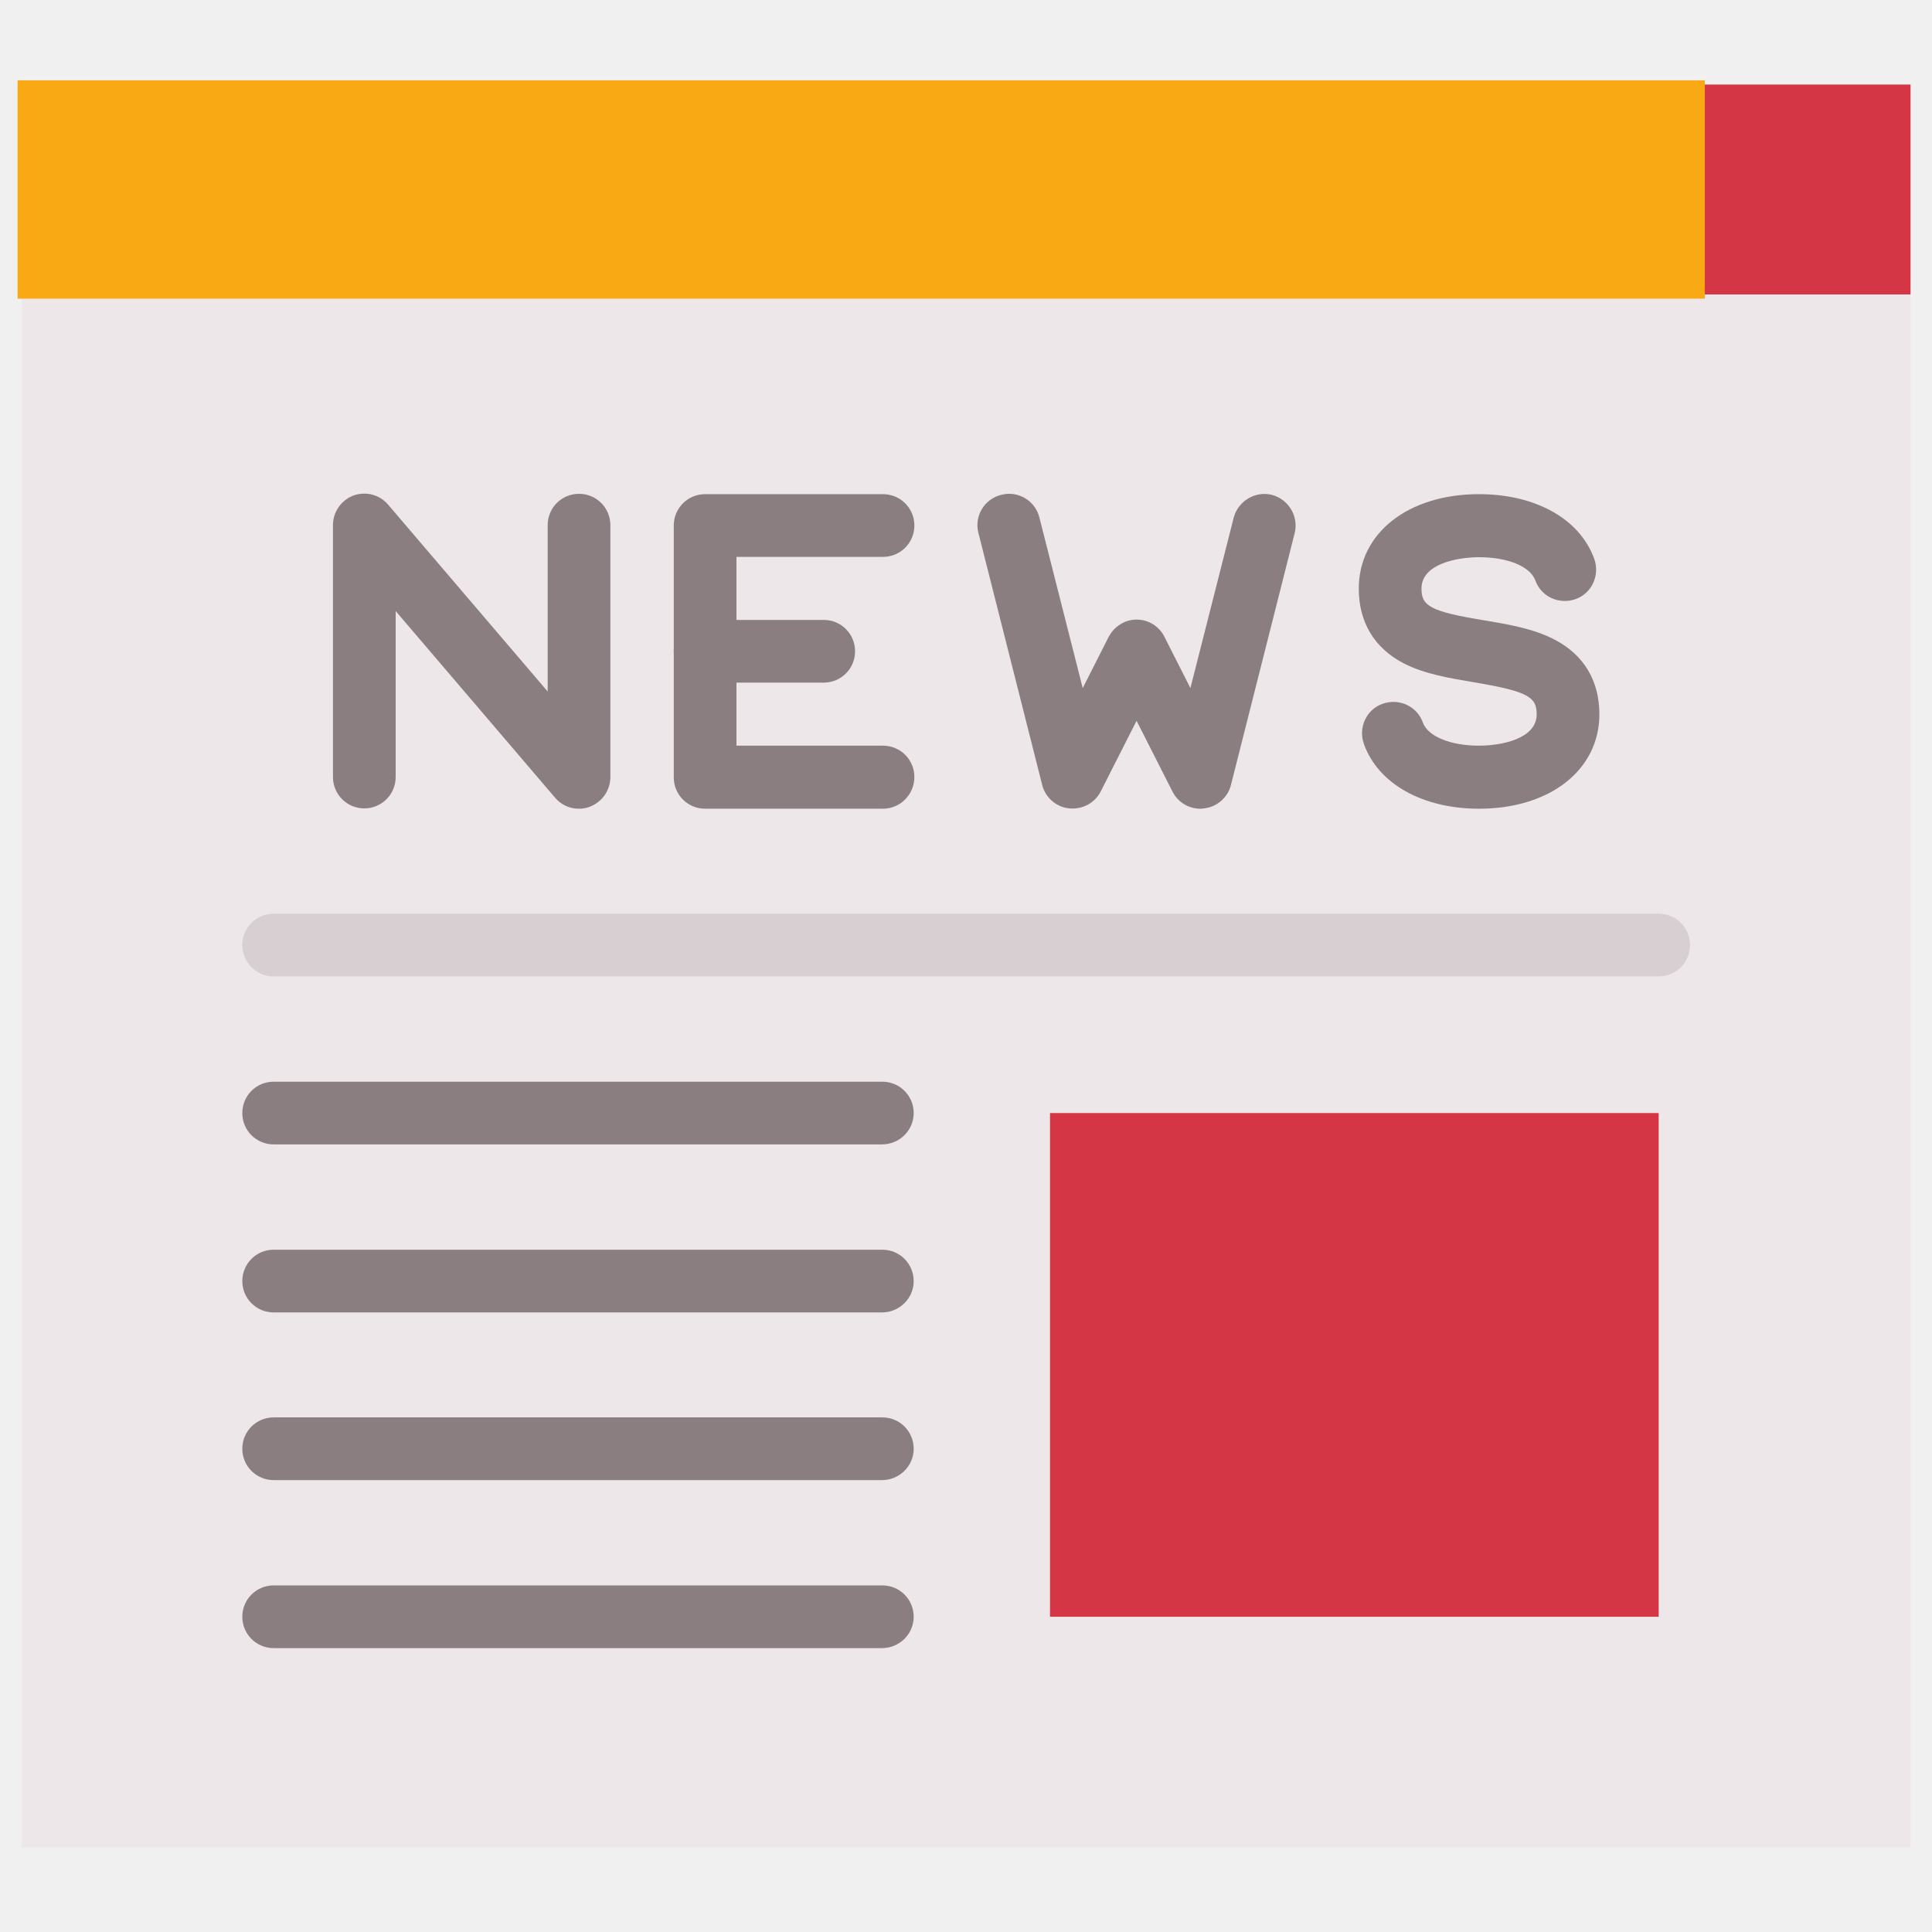
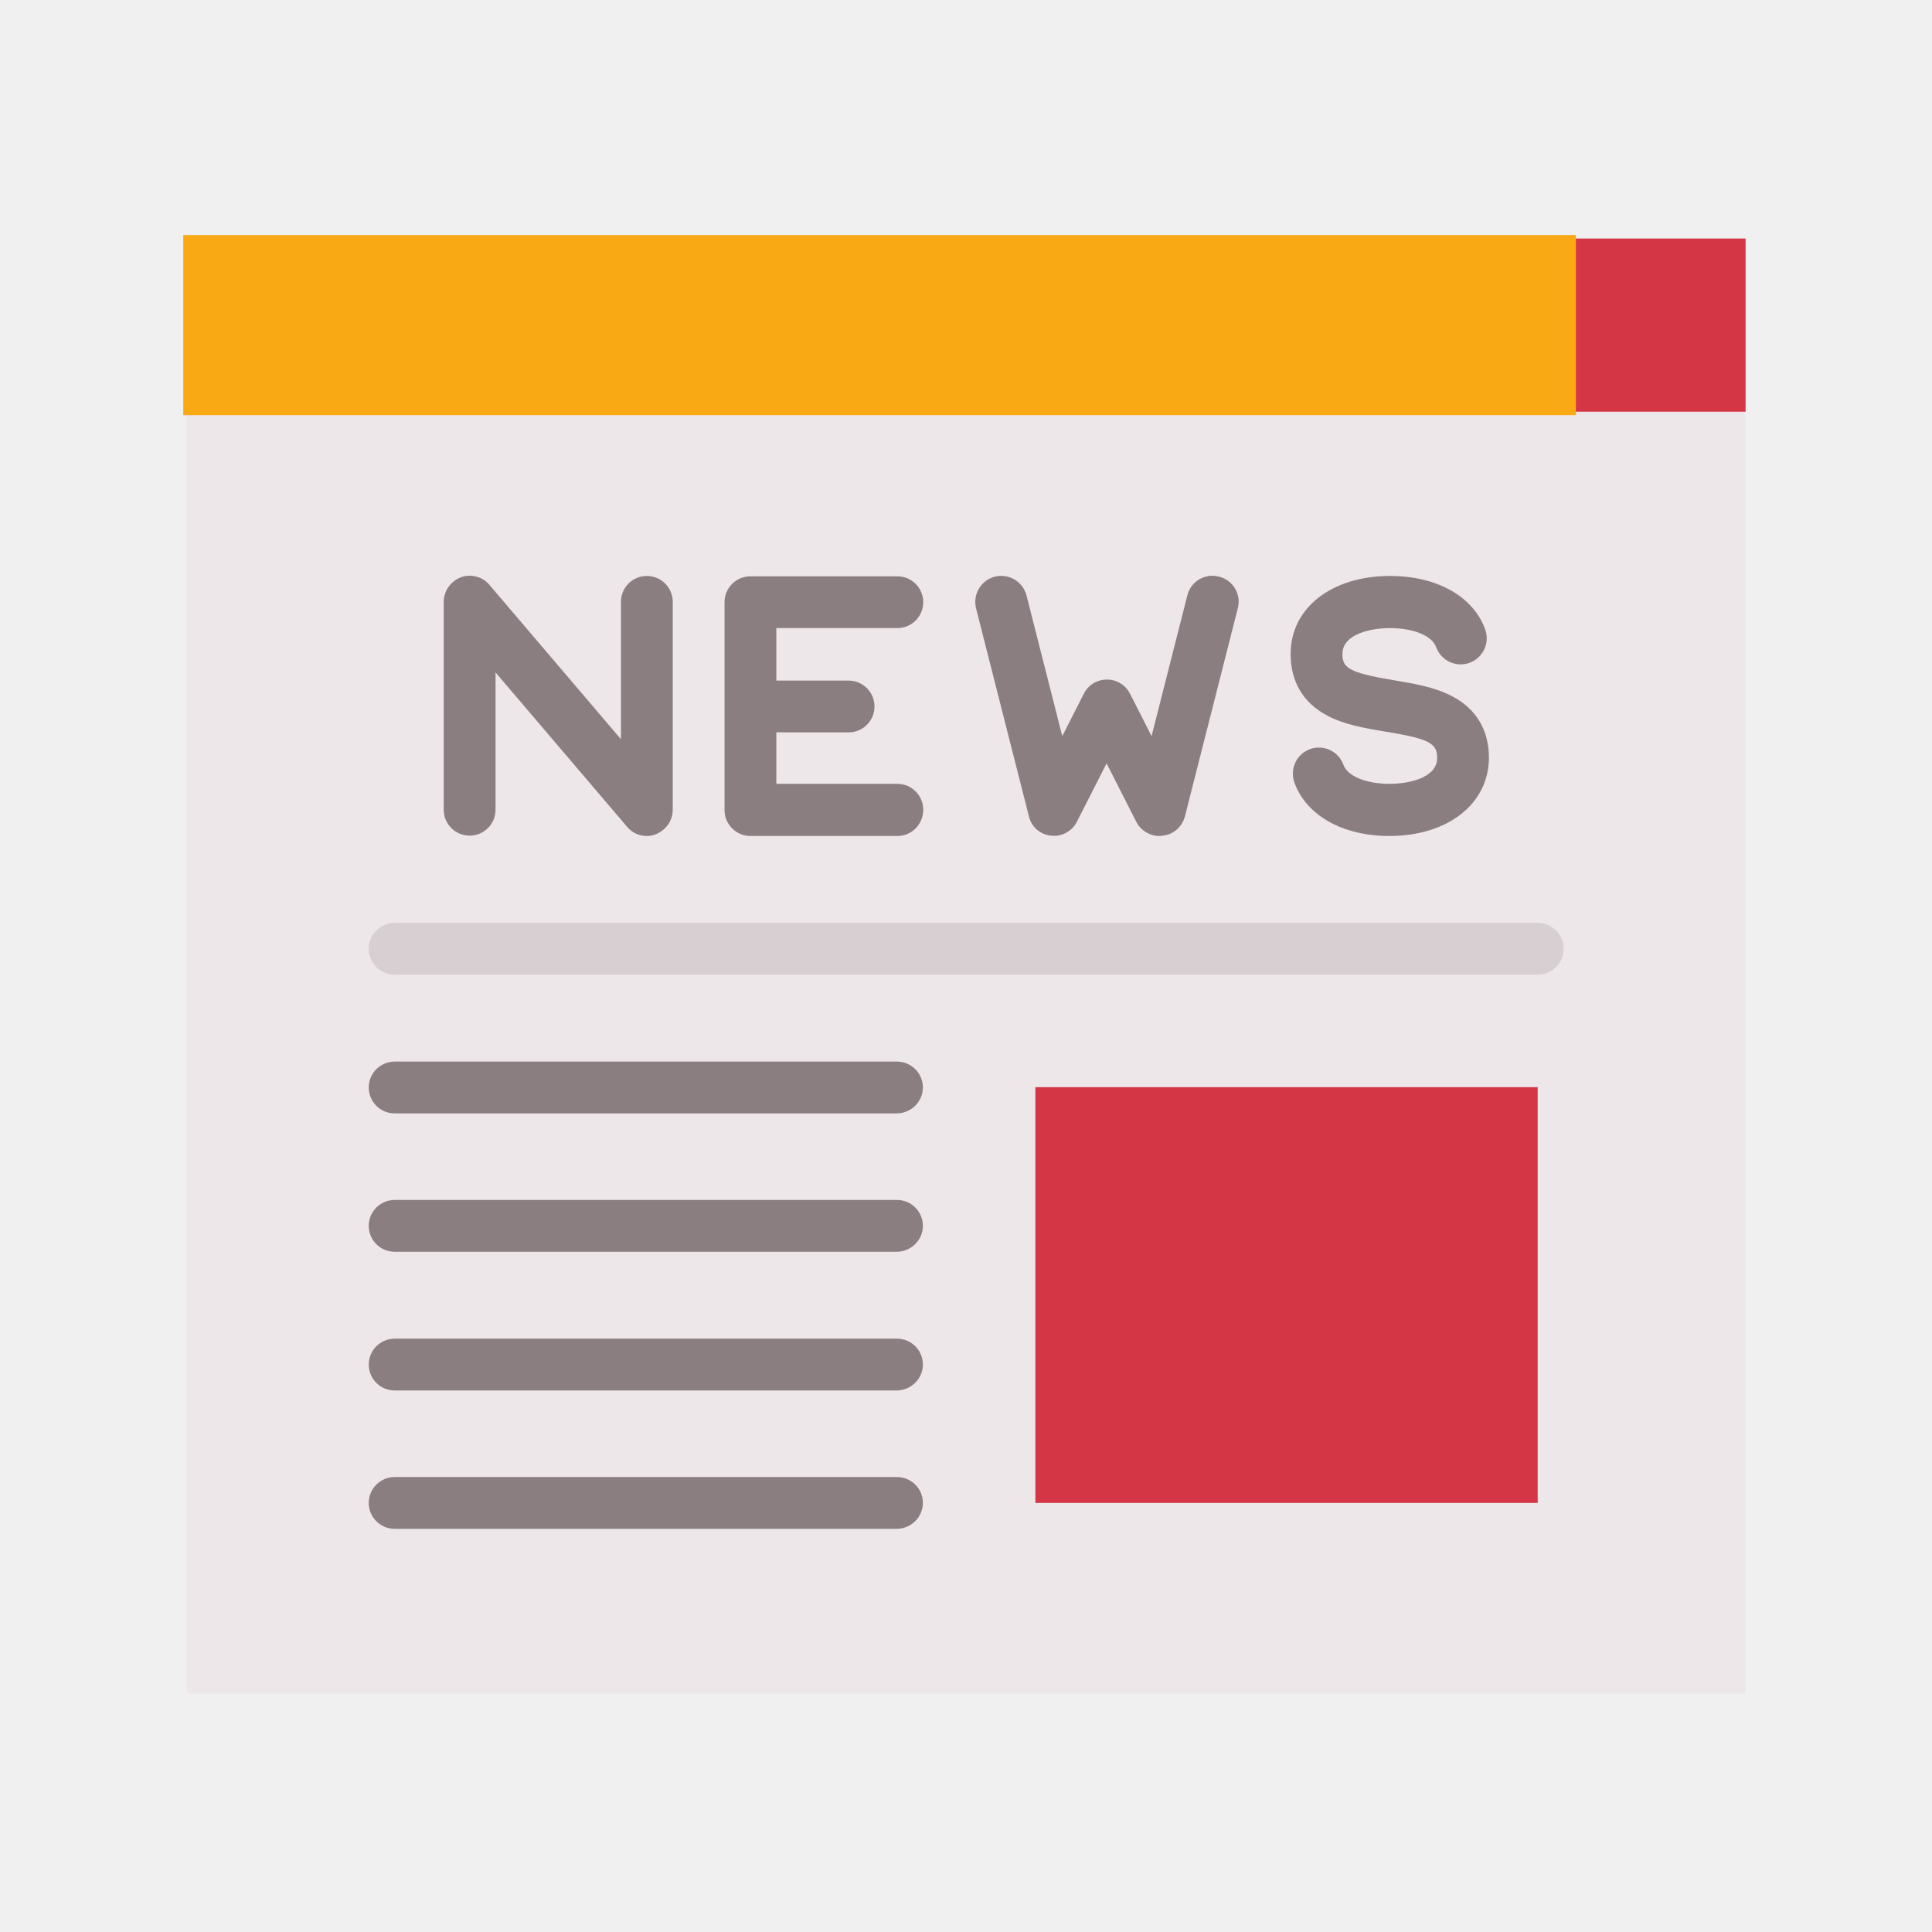
<svg xmlns="http://www.w3.org/2000/svg" version="1.1" id="Livello_1" x="0px" y="0px" viewBox="0 0 566.9 566.9" style="enable-background:new 0 0 566.9 566.9;" xml:space="preserve">
  <style type="text/css">
	.st0{display:none;}
	.st1{display:inline;fill:#F8A914;stroke:#F8A914;stroke-width:2.311;stroke-miterlimit:10;}
	.st2{display:inline;fill:#F0EDE0;}
	.st3{display:inline;fill:#D5C3A5;}
	.st4{display:inline;fill:#F9EF81;}
	.st5{display:inline;}
	.st6{fill:#D43646;}
	.st7{display:inline;fill:url(#SVGID_1_);}
	.st8{display:inline;fill:#F8A914;stroke:#F8A914;stroke-width:1.873;stroke-miterlimit:10;}
	.st9{display:inline;fill:url(#SVGID_2_);}
	.st10{fill:#EDE7EA;}
- 	.st11{fill:#F8A914;stroke:#F8A914;stroke-width:2.465;stroke-miterlimit:10;}
+ 	.st11{fill:#F8A914;stroke:#F8A914;stroke-width:2.034;stroke-miterlimit:10;}
	.st12{fill:#D7CFD1;}
	.st13{fill:#8B7E80;}
+ 	.st14{display:inline;fill:#F38F1D;stroke:#F38F1D;stroke-width:1.624;stroke-miterlimit:10;}
+ 	.st15{display:inline;fill:#F8A914;stroke:#F8A914;stroke-width:1.624;stroke-miterlimit:10;}
+ 	.st16{display:inline;fill:#FFFFFF;}
+ 	.st17{display:inline;fill:#D43646;}
</style>
  <g class="st0">
    <path class="st1" d="M533.7,9.2H33.2C17.4,9.2,4.4,22.1,4.4,38c0,15.9,13,28.9,28.8,28.9V38h500.5v28.9c15.9,0,28.8-13,28.8-28.9   C562.5,22.1,549.6,9.2,533.7,9.2L533.7,9.2z M533.7,9.2" />
    <path class="st2" d="M52.5,500l57.8,57.8L168,500l57.7,57.8l57.8-57.8l57.8,57.8L399,500l57.8,57.8l57.7-57.8l19.3,19.2V38H33.2   v481.2L52.5,500z M52.5,500" />
    <path class="st3" d="M418.2,403.8H273.8c-5.3,0-9.6-4.3-9.6-9.6c0-5.3,4.3-9.6,9.6-9.6h144.4c5.3,0,9.6,4.3,9.6,9.6   C427.8,399.4,423.5,403.8,418.2,403.8L418.2,403.8z M418.2,403.8" />
    <path class="st3" d="M466.3,403.8c-2.5,0-5-1.1-6.8-2.8c-1.7-1.8-2.8-4.3-2.8-6.8c0-2.6,1-5,2.8-6.8c3.7-3.6,10-3.6,13.7,0   c1.7,1.8,2.8,4.2,2.8,6.8c0,2.5-1,5-2.8,6.8C471.3,402.7,468.8,403.8,466.3,403.8L466.3,403.8z M466.3,403.8" />
    <path class="st3" d="M466.3,269H321.9c-5.3,0-9.6-4.3-9.6-9.6c0-5.3,4.3-9.6,9.6-9.6h144.4c5.3,0,9.6,4.3,9.6,9.6   C475.9,264.7,471.6,269,466.3,269L466.3,269z M466.3,269" />
    <path class="st3" d="M466.3,336.4h-96.2c-5.3,0-9.6-4.3-9.6-9.6c0-5.3,4.3-9.6,9.6-9.6h96.2c5.3,0,9.6,4.3,9.6,9.6   C475.9,332.1,471.6,336.4,466.3,336.4L466.3,336.4z M466.3,336.4" />
    <path class="st3" d="M293.1,336.4h-19.3c-5.3,0-9.6-4.3-9.6-9.6c0-5.3,4.3-9.6,9.6-9.6h19.3c5.3,0,9.6,4.3,9.6,9.6   C302.7,332.1,298.4,336.4,293.1,336.4L293.1,336.4z M293.1,336.4" />
    <path class="st3" d="M418.2,201.6H273.8c-5.3,0-9.6-4.3-9.6-9.6c0-5.3,4.3-9.6,9.6-9.6h144.4c5.3,0,9.6,4.3,9.6,9.6   C427.8,197.3,423.5,201.6,418.2,201.6L418.2,201.6z M418.2,201.6" />
    <path class="st3" d="M466.3,201.6c-2.5,0-5-1.1-6.8-2.8c-1.7-1.8-2.8-4.4-2.8-6.9c0-2.6,1-5,2.8-6.8c3.6-3.6,10.1-3.6,13.7,0   c1.7,1.8,2.8,4.3,2.8,6.8c0,2.5-1,5-2.8,6.9C471.3,200.6,468.9,201.6,466.3,201.6L466.3,201.6z M466.3,201.6" />
    <path class="st3" d="M283.5,269c-2.5,0-5-1.1-6.8-2.8c-1.7-1.8-2.8-4.2-2.8-6.8c0-2.6,1.1-5,2.8-6.9c3.7-3.5,10.1-3.5,13.7,0   c1.7,1.8,2.8,4.2,2.8,6.9c0,2.6-1.1,5-2.8,6.8C288.5,268,286,269,283.5,269L283.5,269z M283.5,269" />
    <path class="st3" d="M331.6,336.4c-2.5,0-5-1-6.8-2.8c-1.7-1.8-2.8-4.3-2.8-6.9c0-2.5,1.1-5,2.8-6.8c3.7-3.6,10.1-3.6,13.7,0   c1.7,1.7,2.8,4.2,2.8,6.8c0,2.6-1.1,5-2.8,6.9C336.6,335.3,334.1,336.4,331.6,336.4L331.6,336.4z M331.6,336.4" />
    <path class="st4" d="M62.1,115c-2.5,0-5-1.1-6.9-2.8c-1.7-1.8-2.8-4.3-2.8-6.8c0-2.5,1.1-5,2.8-6.8c3.7-3.6,10.1-3.6,13.7,0   c1.7,1.8,2.8,4.3,2.8,6.8c0,2.5-1.1,5-2.8,6.8C67.1,114,64.6,115,62.1,115L62.1,115z M62.1,115" />
    <path class="st4" d="M458.3,105.4c0-5.3,4.3-9.6,9.6-9.6c5.3,0,9.6,4.3,9.6,9.6c0,5.3-4.3,9.6-9.6,9.6   C462.6,115,458.3,110.7,458.3,105.4L458.3,105.4z M421.4,105.4c0-5.3,4.3-9.6,9.6-9.6c5.4,0,9.6,4.3,9.6,9.6c0,5.3-4.3,9.6-9.6,9.6   C425.7,115,421.4,110.7,421.4,105.4L421.4,105.4z M384.6,105.4c0-5.3,4.3-9.6,9.6-9.6c5.3,0,9.6,4.3,9.6,9.6c0,5.3-4.3,9.6-9.6,9.6   C388.9,115,384.6,110.7,384.6,105.4L384.6,105.4z M347.7,105.4c0-5.3,4.2-9.6,9.6-9.6c5.3,0,9.6,4.3,9.6,9.6c0,5.3-4.3,9.6-9.6,9.6   C351.9,115,347.7,110.7,347.7,105.4L347.7,105.4z M310.7,105.4c0-5.3,4.3-9.6,9.6-9.6c5.4,0,9.6,4.3,9.6,9.6c0,5.3-4.2,9.6-9.6,9.6   C315,115,310.7,110.7,310.7,105.4L310.7,105.4z M273.8,105.4c0-5.3,4.4-9.6,9.6-9.6c5.3,0,9.6,4.3,9.6,9.6c0,5.3-4.3,9.6-9.6,9.6   C278.2,115,273.8,110.7,273.8,105.4L273.8,105.4z M237,105.4c0-5.3,4.2-9.6,9.6-9.6c5.3,0,9.6,4.3,9.6,9.6c0,5.3-4.4,9.6-9.6,9.6   C241.2,115,237,110.7,237,105.4L237,105.4z M200.1,105.4c0-5.3,4.3-9.6,9.6-9.6c5.4,0,9.6,4.3,9.6,9.6c0,5.3-4.2,9.6-9.6,9.6   C204.4,115,200.1,110.7,200.1,105.4L200.1,105.4z M163.2,105.4c0-5.3,4.3-9.6,9.6-9.6c5.3,0,9.6,4.3,9.6,9.6c0,5.3-4.3,9.6-9.6,9.6   C167.5,115,163.2,110.7,163.2,105.4L163.2,105.4z M126.3,105.4c0-5.3,4.2-9.6,9.6-9.6c5.3,0,9.6,4.3,9.6,9.6c0,5.3-4.3,9.6-9.6,9.6   C130.6,115,126.3,110.7,126.3,105.4L126.3,105.4z M89.3,105.4c0-5.3,4.4-9.6,9.6-9.6c5.4,0,9.6,4.3,9.6,9.6c0,5.3-4.2,9.6-9.6,9.6   C93.7,115,89.3,110.7,89.3,105.4L89.3,105.4z M89.3,105.4" />
    <path class="st4" d="M504.9,115c-2.6,0-5-1.1-6.9-2.9c-1.7-1.7-2.8-4.2-2.8-6.7c0-2.5,1-5,2.8-6.8c3.5-3.6,10-3.6,13.7,0   c1.7,1.8,2.8,4.3,2.8,6.8c0,2.5-1,5-2.8,6.8C509.8,114,507.3,115,504.9,115L504.9,115z M504.9,115" />
    <g class="st5">
      <path class="st6" d="M230.9,314.9c0,2.8-1,11-3.1,24.7c-0.4,1.5-1.2,2.2-2.5,2.1h-2.1c-21.5-0.8-43.6-1.4-66.3-1.6    c10.4,18.7,27,28,49.6,28c3.7,0,8.2-0.6,13.4-1.8c5.2-1.2,7.9-1.8,8-1.8c1.6,0,2.5,1.6,2.5,4.7v53.9c0,7.3-8.9,10.9-26.6,10.9    c-31.3,0-57.7-8.5-79.3-25.5c-20.7-16.5-34.5-38.9-41.4-67.3c-8.6,0.3-16.3,0.4-22.8,0.4c-2.5,0-3.7-1.7-3.7-5.2    c0-1.1,0.3-2.4,1-4c0.7-1.6,1-3,1-4.2c0-9.1,0.1-13.9,0.4-14.6c0.8-1.8,2.4-2.7,4.7-2.7c4.7,0,9.7,0.1,15.2,0.2    c-0.1-2.7-0.2-5.6-0.2-8.4c0-1.8,0-3.6,0-5.4c-6.9,0.1-13,0.2-18.5,0.2c-2.5,0-3.7-1.9-3.7-5.8c0,1.2,0.5-3.1,1.6-13.2    c0.1-3.3,0.4-7,0.8-11.1c0.8-1.8,2.4-2.7,4.7-2.7c5.8,0,12.3,0.1,19.6,0.2c7.3-27.9,21.6-50,43-66.5    c22.1-16.7,48.5-25.1,79.3-25.1c16.7,0,25.1,2.4,25.1,7.2c0,6.5-0.2,16.2-0.5,29.3c-0.3,13.1-0.5,22.9-0.5,29.3    c0,2.2-1.7,3.3-5.1,3.3c-1.6,0-4.7-0.5-9.2-1.6c-4.5-1.1-7.9-1.6-10.4-1.6c-22.1,0-38.2,9.1-48.4,27.2c5.5-0.1,17.2-0.3,35.2-0.6    c14.5-0.3,26.2-0.4,35-0.4c2.3,0,3.5,1.1,3.5,3.3c0,8.9-0.9,17.9-2.7,26.8c-0.3,1.8-1.2,2.7-2.9,2.7c-0.1,0-0.7-0.1-1.6-0.2    c-10.8-1.5-35.8-2.1-74.9-1.9c-0.1,2.2-0.2,4.4-0.2,6.6c0,3.4,0.2,6.7,0.6,9.9c8.1,0,21.2-0.2,39.3-0.6c17-0.3,30.1-0.4,39.3-0.4    C229.8,311.7,230.9,312.8,230.9,314.9z" />
    </g>
  </g>
  <g class="st0">
    <linearGradient id="SVGID_1_" gradientUnits="userSpaceOnUse" x1="7.559" y1="604.025" x2="7.559" y2="305.296" gradientTransform="matrix(-0.7393 0.6792 -0.6792 -0.7393 740.5192 697.5926)">
      <stop offset="0" style="stop-color:#EA4E58" />
      <stop offset="1" style="stop-color:#BE4146" />
    </linearGradient>
    <path class="st7" d="M425.2,112.8c5.5-5.1,14.1-4.7,19.2,0.8L476,148c3.7,4,5.3,9.7,4.2,15.2c-1.7,8.4,0.7,17.1,6.5,23.3   c5.8,6.3,14.2,9.4,22.7,8.5c5.5-0.6,11.1,1.4,14.8,5.4l31.6,34.4c5.1,5.5,4.7,14.1-0.8,19.2L303.1,485.5   c-5.5,5.1-14.1,4.7-19.2-0.8l-31.6-34.4c-3.7-4-5.3-9.7-4.2-15.2c1.7-8.4-0.7-17.1-6.5-23.3c-5.8-6.3-14.2-9.4-22.7-8.5   c-5.5,0.6-11.1-1.4-14.8-5.4l-31.6-34.4c-5.1-5.5-4.7-14.1,0.8-19.2L425.2,112.8L425.2,112.8z" />
    <path class="st8" d="M206.3,77c0.8-7.4,7.5-12.8,15-12l46.5,5.1c5.5,0.6,10.4,3.8,13.1,8.7c4.2,7.4,11.8,12.4,20.3,13.3   c8.5,0.9,16.9-2.3,22.7-8.6c3.7-4.1,9.2-6.2,14.7-5.6L385,83c7.4,0.8,12.8,7.5,12,15l-37.3,340c-0.8,7.4-7.5,12.8-15,12l-46.5-5.1   c-5.5-0.6-10.4-3.8-13.1-8.7c-4.2-7.4-11.8-12.4-20.3-13.3c-8.5-0.9-16.9,2.3-22.7,8.6c-3.7,4.1-9.2,6.2-14.7,5.6L181,432   c-7.4-0.8-12.8-7.5-12-15L206.3,77L206.3,77z" />
    <linearGradient id="SVGID_2_" gradientUnits="userSpaceOnUse" x1="158.519" y1="700.215" x2="158.519" y2="401.486" gradientTransform="matrix(0.5005 0.8703 -0.8703 0.5005 657.22 -160.1696)">
      <stop offset="0" style="stop-color:#EA4E58" />
      <stop offset="1" style="stop-color:#BE4146" />
    </linearGradient>
    <path class="st9" d="M9.4,198.7c-3.7-6.5-1.5-14.8,5-18.6l40.5-23.3c4.8-2.7,10.6-3,15.7-0.7c7.8,3.5,16.8,3,24.2-1.2   c7.4-4.2,12.3-11.8,13.2-20.3c0.6-5.5,3.8-10.5,8.5-13.2l40.5-23.3c6.5-3.7,14.8-1.5,18.6,5l170.5,296.5c3.7,6.5,1.5,14.8-5,18.6   l-40.5,23.3c-4.8,2.7-10.6,3-15.7,0.7c-7.8-3.5-16.8-3-24.2,1.2c-7.4,4.2-12.3,11.8-13.2,20.3c-0.6,5.5-3.8,10.5-8.5,13.2   l-40.5,23.3c-6.5,3.7-14.8,1.5-18.6-5L9.4,198.7L9.4,198.7z" />
  </g>
  <g>
-     <polygon class="st10" points="560.6,86.4 560.6,542.1 6.4,542.1 6.4,86.4 283.5,61.8  " />
-     <polygon class="st6" points="560.6,24.8 560.6,86.4 499,86.4 462,55.6 499,24.8  " />
-     <rect x="6.4" y="24.8" class="st11" width="492.6" height="61.6" />
-     <path class="st12" d="M486.7,286.5H80.3c-5.1,0-9.2-4.1-9.2-9.2s4.1-9.2,9.2-9.2h406.4c5.1,0,9.2,4.1,9.2,9.2   S491.8,286.5,486.7,286.5z" />
+     <polygon class="st10" points="512.2,120.8 512.2,496.9 54.8,496.9 54.8,120.8 283.5,100.5  " />
+     <polygon class="st6" points="512.2,70 512.2,120.8 461.3,120.8 430.8,95.4 461.3,70  " />
+     <rect x="54.8" y="70" class="st11" width="406.6" height="50.8" />
+     <path class="st12" d="M451.2,286H115.8c-4.2,0-7.6-3.4-7.6-7.6s3.4-7.6,7.6-7.6h335.4c4.2,0,7.6,3.4,7.6,7.6S455.4,286,451.2,286z" />
    <g>
-       <path class="st13" d="M258.8,335.8H80.3c-5.1,0-9.2-4.1-9.2-9.2s4.1-9.2,9.2-9.2h178.6c5.1,0,9.2,4.1,9.2,9.2    S263.9,335.8,258.8,335.8z" />
-       <path class="st13" d="M258.8,385.1H80.3c-5.1,0-9.2-4.1-9.2-9.2s4.1-9.2,9.2-9.2h178.6c5.1,0,9.2,4.1,9.2,9.2    S263.9,385.1,258.8,385.1z" />
-       <path class="st13" d="M258.8,434.3H80.3c-5.1,0-9.2-4.1-9.2-9.2s4.1-9.2,9.2-9.2h178.6c5.1,0,9.2,4.1,9.2,9.2    S263.9,434.3,258.8,434.3z" />
+       <path class="st13" d="M263.1,326.7H115.8c-4.2,0-7.6-3.4-7.6-7.6s3.4-7.6,7.6-7.6h147.4c4.2,0,7.6,3.4,7.6,7.6    S267.3,326.7,263.1,326.7z" />
+       <path class="st13" d="M263.1,367.3H115.8c-4.2,0-7.6-3.4-7.6-7.6s3.4-7.6,7.6-7.6h147.4c4.2,0,7.6,3.4,7.6,7.6    S267.3,367.3,263.1,367.3z" />
+       <path class="st13" d="M263.1,408H115.8c-4.2,0-7.6-3.4-7.6-7.6s3.4-7.6,7.6-7.6h147.4c4.2,0,7.6,3.4,7.6,7.6S267.3,408,263.1,408z    " />
    </g>
-     <rect x="308.1" y="326.6" class="st6" width="178.6" height="147.8" />
+     <rect x="303.8" y="319" class="st6" width="147.4" height="122" />
    <g>
-       <path class="st13" d="M258.8,483.6H80.3c-5.1,0-9.2-4.1-9.2-9.2s4.1-9.2,9.2-9.2h178.6c5.1,0,9.2,4.1,9.2,9.2    S263.9,483.6,258.8,483.6z" />
-       <path class="st13" d="M434,237.3c-16.6,0-29.6-7.3-33.8-19c-1.7-4.8,0.7-10.1,5.5-11.8c4.8-1.7,10.1,0.7,11.8,5.5    c1.5,4.1,8.1,6.8,16.5,6.8c6.3,0,16.9-1.9,16.9-9.2c0-5-2.3-6.7-18.4-9.4c-7.1-1.2-14.5-2.4-20.7-5.6    c-8.6-4.5-13.1-12.1-13.1-21.9c0-16.3,14.5-27.7,35.3-27.7c16.6,0,29.6,7.3,33.8,19c1.7,4.8-0.7,10.1-5.5,11.8    c-4.8,1.7-10.1-0.7-11.8-5.5c-1.5-4.1-8.1-6.8-16.5-6.8c-6.3,0-16.9,1.9-16.9,9.2c0,5,2.3,6.7,18.3,9.3c7.1,1.2,14.5,2.4,20.8,5.7    c8.6,4.5,13.1,12.1,13.1,21.9C469.3,225.9,454.8,237.3,434,237.3z" />
-       <path class="st13" d="M352.2,237.3c-3.4,0-6.6-1.9-8.2-5.1l-10.5-20.7L323,232.2c-1.7,3.4-5.4,5.4-9.3,5c-3.8-0.4-7-3.2-7.9-6.9    l-18.7-73.9c-1.3-4.9,1.7-10,6.7-11.2c4.9-1.3,10,1.7,11.2,6.7l12.7,50l7.6-15c1.6-3.1,4.8-5.1,8.2-5.1c3.5,0,6.7,2,8.2,5.1    l7.6,15l12.7-50c1.3-4.9,6.3-7.9,11.2-6.7c4.9,1.3,7.9,6.3,6.7,11.2l-18.7,73.9c-0.9,3.7-4.1,6.5-7.9,6.9    C352.9,237.3,352.5,237.3,352.2,237.3z" />
-       <path class="st13" d="M259.1,237.3h-52.2c-5.1,0-9.2-4.1-9.2-9.2v-73.9c0-5.1,4.1-9.2,9.2-9.2h52.2c5.1,0,9.2,4.1,9.2,9.2    s-4.1,9.2-9.2,9.2h-43v55.4h43c5.1,0,9.2,4.1,9.2,9.2S264.2,237.3,259.1,237.3z" />
-       <path class="st13" d="M241.7,200.3h-34.8c-5.1,0-9.2-4.1-9.2-9.2s4.1-9.2,9.2-9.2h34.8c5.1,0,9.2,4.1,9.2,9.2    S246.8,200.3,241.7,200.3z" />
-       <path class="st13" d="M169.9,237.3c-2.7,0-5.2-1.1-7-3.2l-46.8-54.8V228c0,5.1-4.1,9.2-9.2,9.2c-5.1,0-9.2-4.1-9.2-9.2v-73.9    c0-3.9,2.4-7.3,6-8.7c3.6-1.3,7.7-0.3,10.2,2.7l46.8,54.8v-48.8c0-5.1,4.1-9.2,9.2-9.2c5.1,0,9.2,4.1,9.2,9.2V228    c0,3.9-2.4,7.3-6,8.7C172.1,237.1,171,237.3,169.9,237.3z" />
+       <path class="st13" d="M263.1,448.6H115.8c-4.2,0-7.6-3.4-7.6-7.6s3.4-7.6,7.6-7.6h147.4c4.2,0,7.6,3.4,7.6,7.6    S267.3,448.6,263.1,448.6z" />
+       <path class="st13" d="M407.7,245.3c-13.7,0-24.4-6-27.9-15.7c-1.4-4,0.6-8.3,4.6-9.8c4-1.4,8.3,0.6,9.8,4.6    c1.2,3.4,6.7,5.6,13.6,5.6c5.2,0,13.9-1.6,13.9-7.6c0-4.1-1.9-5.6-15.1-7.7c-5.9-1-12-2-17.1-4.7c-7.1-3.7-10.8-10-10.8-18.1    c0-13.5,12-22.9,29.2-22.9c13.7,0,24.4,6,27.9,15.7c1.4,4-0.6,8.3-4.6,9.8c-4,1.4-8.3-0.6-9.8-4.6c-1.2-3.4-6.7-5.6-13.6-5.6    c-5.2,0-13.9,1.6-13.9,7.6c0,4.1,1.9,5.5,15.1,7.7c5.9,1,12,2,17.1,4.7c7.1,3.7,10.8,10,10.8,18.1    C436.8,235.9,424.8,245.3,407.7,245.3z" />
+       <path class="st13" d="M340.2,245.3c-2.8,0-5.5-1.6-6.8-4.2l-8.7-17.1l-8.7,17.1c-1.4,2.8-4.5,4.5-7.6,4.1    c-3.2-0.3-5.8-2.6-6.5-5.7l-15.5-61c-1-4.1,1.4-8.2,5.5-9.3c4.1-1,8.2,1.4,9.3,5.5l10.5,41.3l6.3-12.4c1.3-2.6,3.9-4.2,6.8-4.2    s5.5,1.6,6.8,4.2l6.3,12.4l10.5-41.3c1-4.1,5.2-6.6,9.3-5.5c4.1,1,6.6,5.2,5.5,9.3l-15.5,61c-0.8,3.1-3.4,5.4-6.5,5.7    C340.7,245.3,340.5,245.3,340.2,245.3z" />
+       <path class="st13" d="M263.3,245.3h-43.1c-4.2,0-7.6-3.4-7.6-7.6v-61c0-4.2,3.4-7.6,7.6-7.6h43.1c4.2,0,7.6,3.4,7.6,7.6    s-3.4,7.6-7.6,7.6h-35.5v45.7h35.5c4.2,0,7.6,3.4,7.6,7.6S267.6,245.3,263.3,245.3z" />
+       <path class="st13" d="M249,214.9h-28.7c-4.2,0-7.6-3.4-7.6-7.6s3.4-7.6,7.6-7.6H249c4.2,0,7.6,3.4,7.6,7.6S253.2,214.9,249,214.9z    " />
+       <path class="st13" d="M189.8,245.3c-2.2,0-4.3-0.9-5.8-2.7l-38.6-45.3v40.3c0,4.2-3.4,7.6-7.6,7.6c-4.2,0-7.6-3.4-7.6-7.6v-61    c0-3.2,2-6,5-7.2c3-1.1,6.4-0.2,8.4,2.2l38.6,45.3v-40.3c0-4.2,3.4-7.6,7.6-7.6s7.6,3.4,7.6,7.6v61c0,3.2-2,6-5,7.2    C191.5,245.2,190.7,245.3,189.8,245.3z" />
    </g>
  </g>
+   <g class="st0">
+     <path class="st14" d="M430.5,80.4v406.2c0,2.9-2.4,5.3-5.3,5.3H141.7c-2.9,0-5.3-2.4-5.3-5.3V80.4c0-2.9,2.4-5.3,5.3-5.3h283.5   C428.1,75.1,430.5,77.5,430.5,80.4L430.5,80.4z M430.5,80.4" />
+     <path class="st15" d="M430.5,80.4v406.2c0,2.9-2.4,5.3-5.3,5.3H167.1c-2.9,0-5.3-2.4-5.3-5.3V80.4c0-2.9,2.4-5.3,5.3-5.3h258.1   C428.1,75.1,430.5,77.5,430.5,80.4L430.5,80.4z M430.5,80.4" />
+     <path class="st14" d="M209.1,378.5h148.7c3.5,0,6.3-2.8,6.3-6.3c0-3.5-2.8-6.3-6.3-6.3H209.1c-3.5,0-6.3,2.8-6.3,6.3   C202.8,375.6,205.6,378.5,209.1,378.5L209.1,378.5z M209.1,378.5" />
+     <path class="st14" d="M175.7,413.9h215.4c3.5,0,6.3-2.8,6.3-6.3c0-3.5-2.8-6.3-6.3-6.3H175.7c-3.5,0-6.3,2.8-6.3,6.3   C169.4,411.1,172.2,413.9,175.7,413.9L175.7,413.9z M175.7,413.9" />
+     <path class="st14" d="M391.2,436.7H175.7c-3.5,0-6.3,2.8-6.3,6.3c0,3.5,2.8,6.3,6.3,6.3h215.4c3.5,0,6.3-2.8,6.3-6.3   C397.5,439.5,394.7,436.7,391.2,436.7L391.2,436.7z M391.2,436.7" />
+     <path class="st16" d="M395.5,216.2c0,61.9-50.2,112.1-112.1,112.1s-112.1-50.2-112.1-112.1c0-61.9,50.2-112.1,112.1-112.1   S395.5,154.3,395.5,216.2L395.5,216.2z M395.5,216.2" />
+     <path class="st17" d="M368.6,173.5c3.8,0,6.9,3.1,6.9,6.9l0,23.6c0,2.8-1.4,5.4-3.6,7.1c-3.5,2.5-5.6,6.6-5.6,10.9   c0,4.3,2.1,8.4,5.6,10.9c2.3,1.7,3.6,4.3,3.6,7.1l0,23.6c0,3.8-3.1,6.9-6.9,6.9l-172.8,0c-3.8,0-6.9-3.1-6.9-6.9l0-23.6   c0-2.8,1.4-5.4,3.6-7.1c3.5-2.5,5.6-6.6,5.6-10.9c0-4.3-2.1-8.4-5.6-10.9c-2.3-1.7-3.6-4.3-3.6-7.1l0-23.6c0-3.8,3.1-6.9,6.9-6.9   L368.6,173.5L368.6,173.5z" />
+   </g>
</svg>
